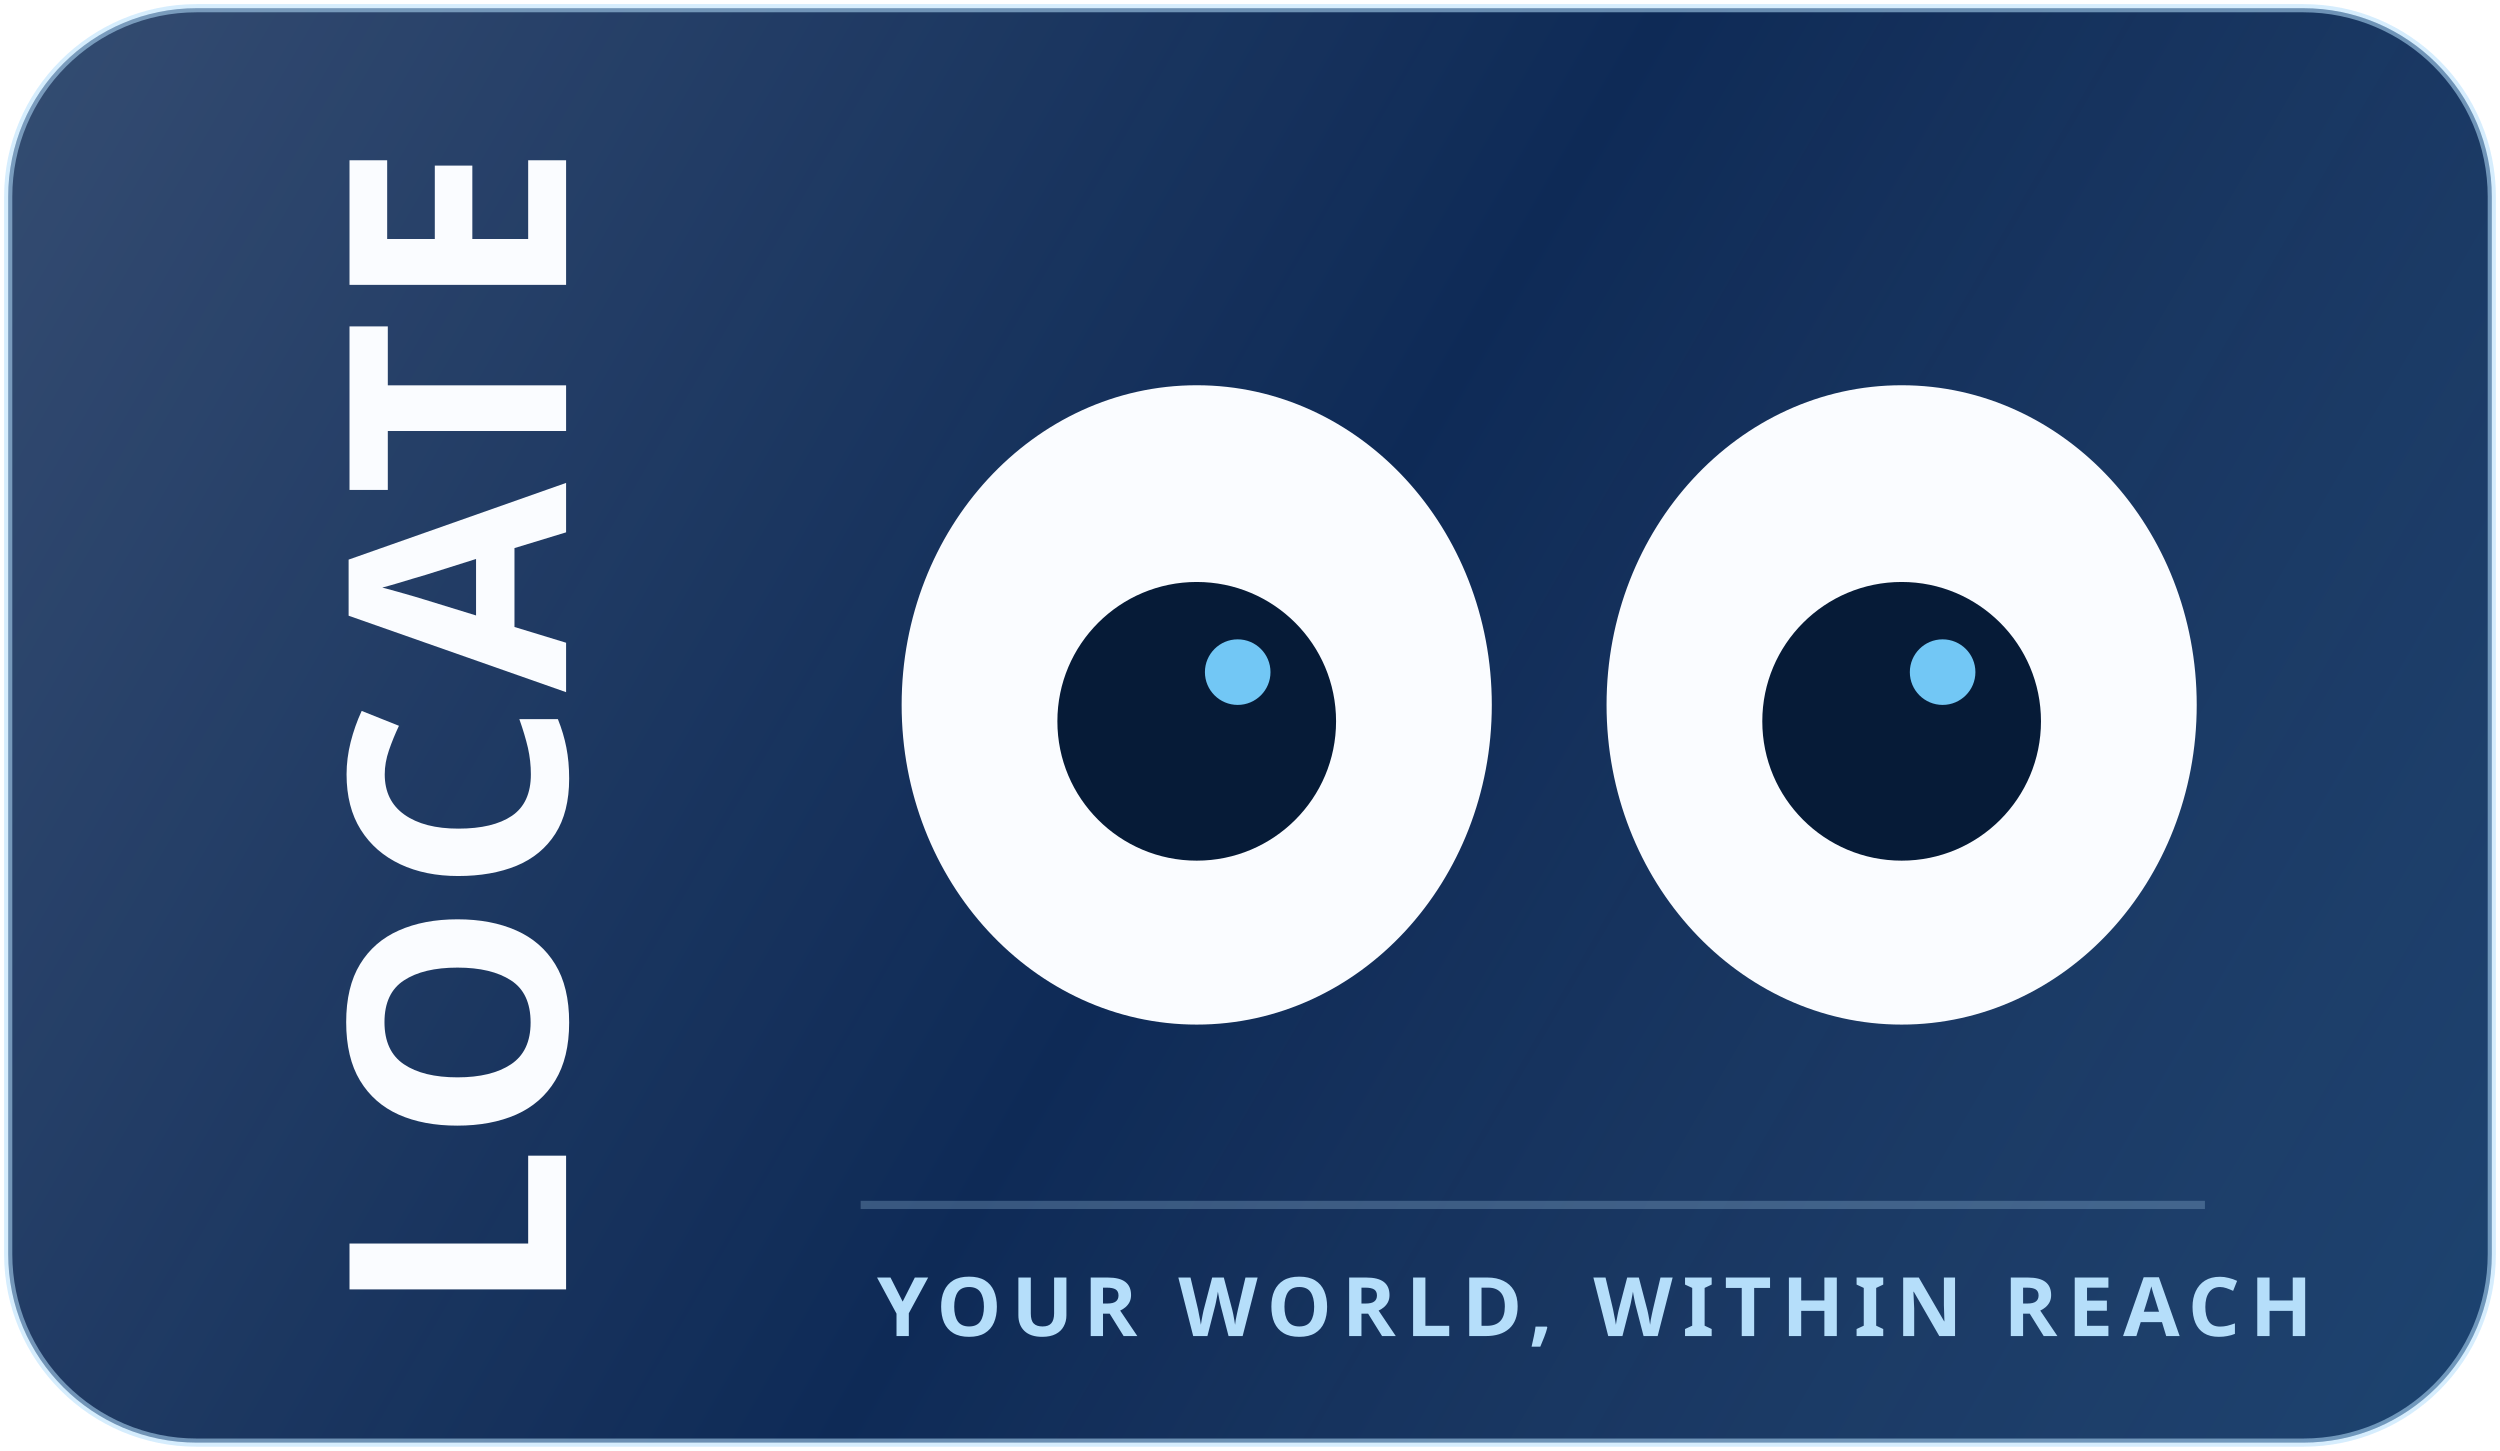
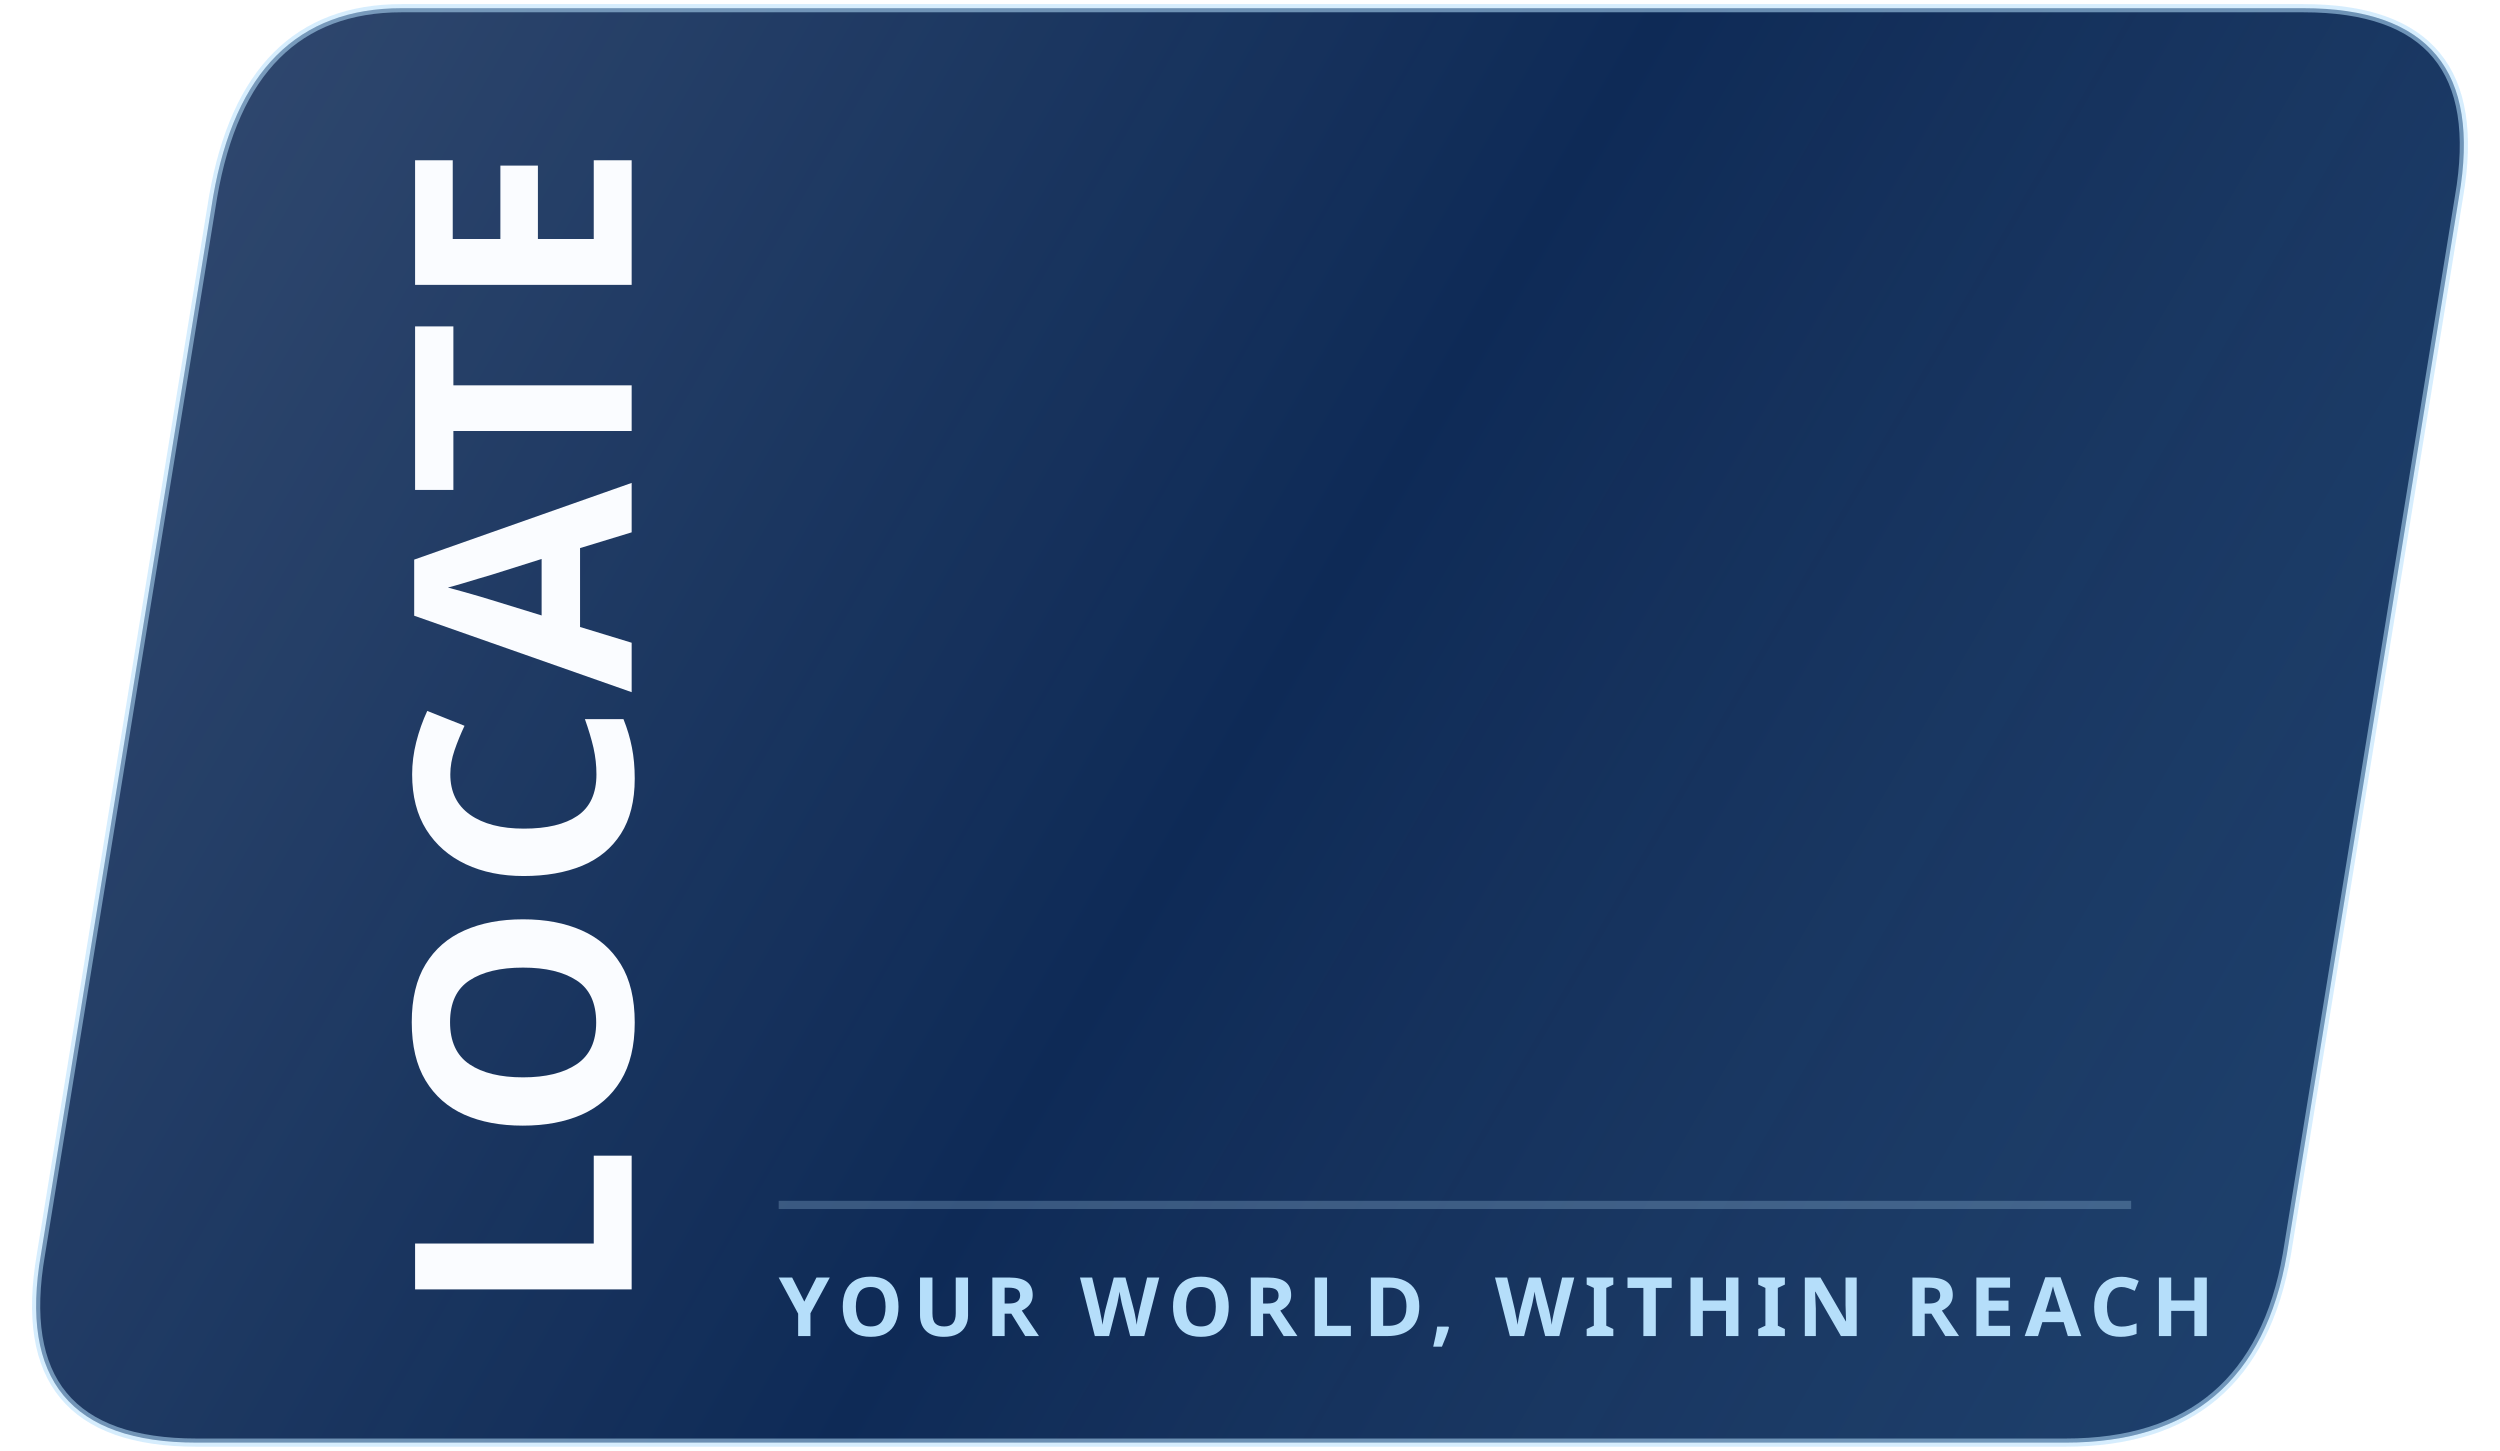
<svg xmlns="http://www.w3.org/2000/svg" viewBox="0 0 305 177" fill="none">
  <defs>
    <linearGradient id="locateGlass" x1="0" y1="0" x2="305" y2="177" gradientUnits="userSpaceOnUse">
      <stop stop-color="#FAFCFF" stop-opacity=".18" />
      <stop offset=".5" stop-color="#FAFCFF" stop-opacity=".02" />
      <stop offset="1" stop-color="#72C7F5" stop-opacity=".18" />
    </linearGradient>
  </defs>
-   <rect x="1" y="1" width="303" height="175" rx="23" fill="#092653" />
-   <rect x="1" y="1" width="303" height="175" rx="23" fill="url(#locateGlass)" stroke="#B5DEFA" stroke-opacity=".55" />
-   <text x="0" y="0" transform="translate(56 89) rotate(-90)" text-anchor="middle" dominant-baseline="middle" font-family="Nunito Sans" font-weight="800" font-size="37" letter-spacing="1" fill="#FAFCFF">LOCATE</text>
-   <g id="findEyeAssembly">
-     <g id="findEyes">
-       <ellipse cx="146" cy="86" rx="36" ry="39" fill="#FAFCFF" />
-       <ellipse cx="232" cy="86" rx="36" ry="39" fill="#FAFCFF" />
-     </g>
-     <g id="findPupils">
-       <circle cx="146" cy="88" r="17" fill="#061B37" />
-       <circle cx="232" cy="88" r="17" fill="#061B37" />
-       <circle cx="151" cy="82" r="4" fill="#72C7F5" />
-       <circle cx="237" cy="82" r="4" fill="#72C7F5" />
-     </g>
-   </g>
-   <path d="M105 147H269" stroke="#B5DEFA" stroke-opacity=".25" />
-   <text x="107" y="163" font-family="Nunito" font-weight="700" font-size="10" letter-spacing="1.2" fill="#B5DEFA">YOUR WORLD, WITHIN REACH</text>
+   <path d="M49 1 H281 Q304 1 300 24 L279 153 Q275 176 252 176 H24 Q1 176 5 153 L26 24 Q30 1 49 1 Z" fill="#092653" />
+   <path d="M49 1 H281 Q304 1 300 24 L279 153 Q275 176 252 176 H24 Q1 176 5 153 L26 24 Q30 1 49 1 Z" fill="url(#locateGlass)" stroke="#B5DEFA" stroke-opacity=".55" />
+   <text x="0" y="0" transform="translate(64 89) rotate(-90)" text-anchor="middle" dominant-baseline="middle" font-family="Nunito Sans" font-weight="800" font-size="37" letter-spacing="1" fill="#FAFCFF">LOCATE</text>
+   <path d="M95 147H260" stroke="#B5DEFA" stroke-opacity=".25" />
+   <text x="95" y="163" font-family="Nunito" font-weight="700" font-size="10" letter-spacing="1.2" fill="#B5DEFA">YOUR WORLD, WITHIN REACH</text>
</svg>
